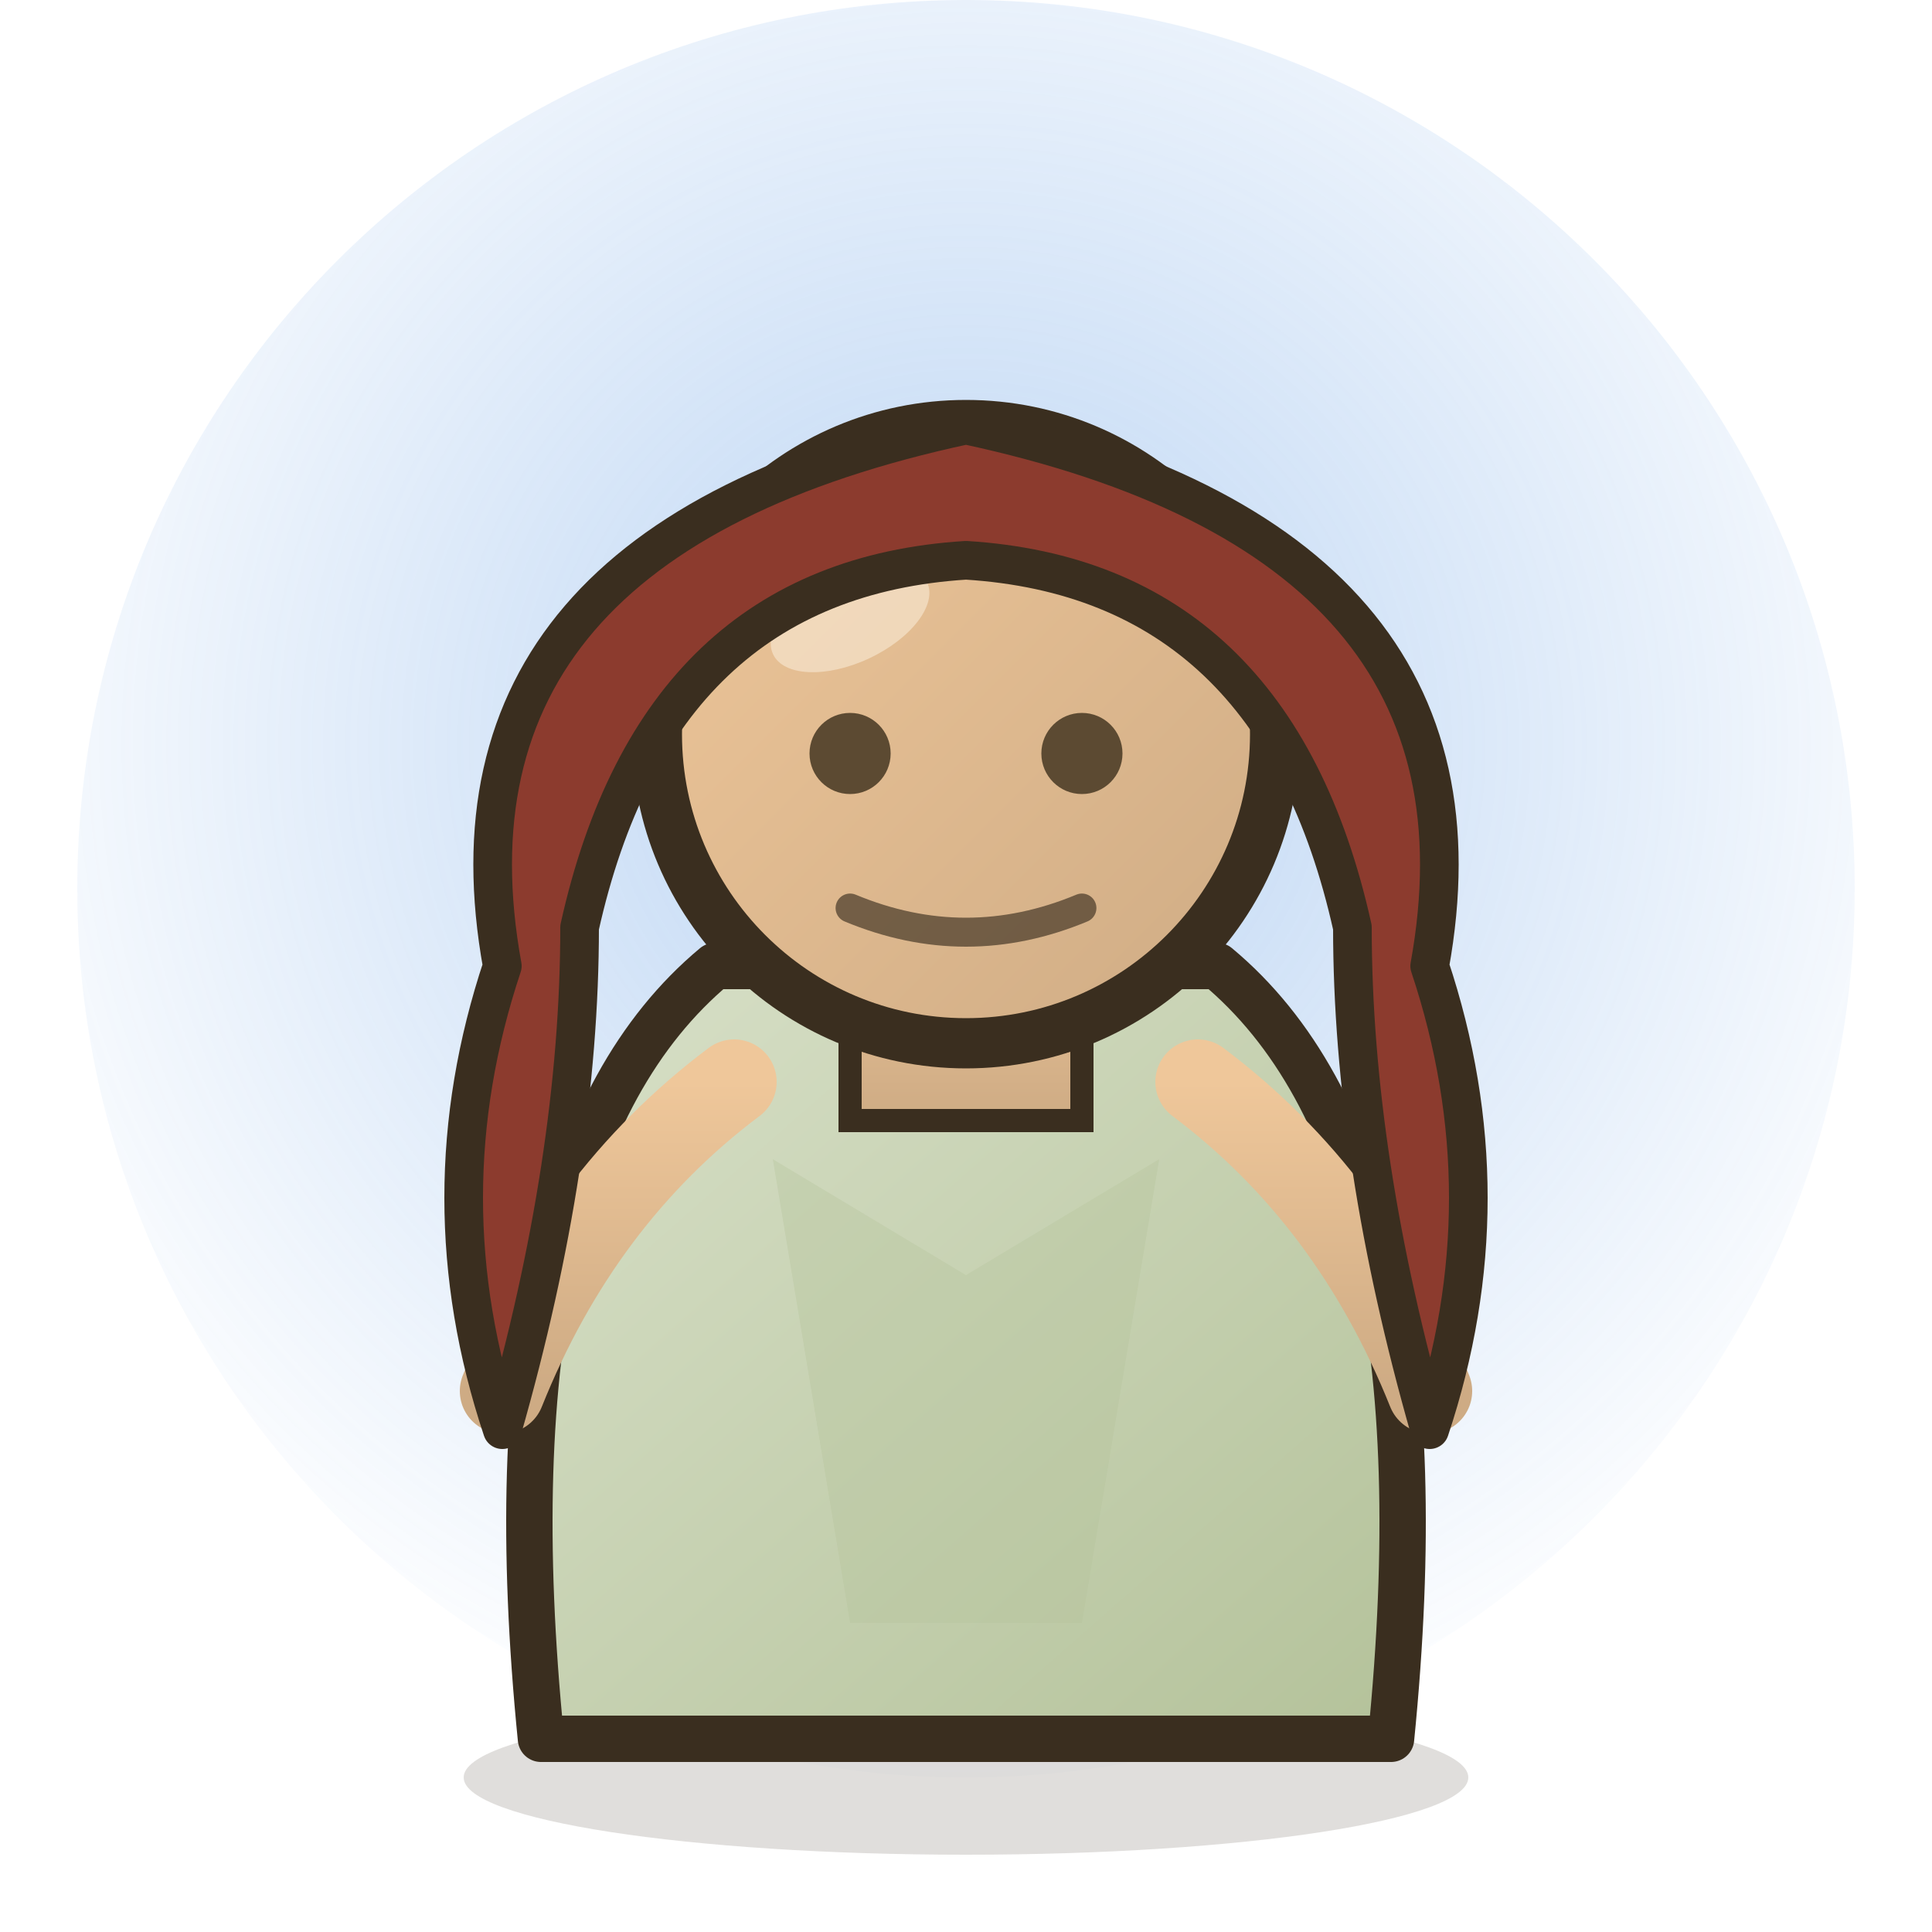
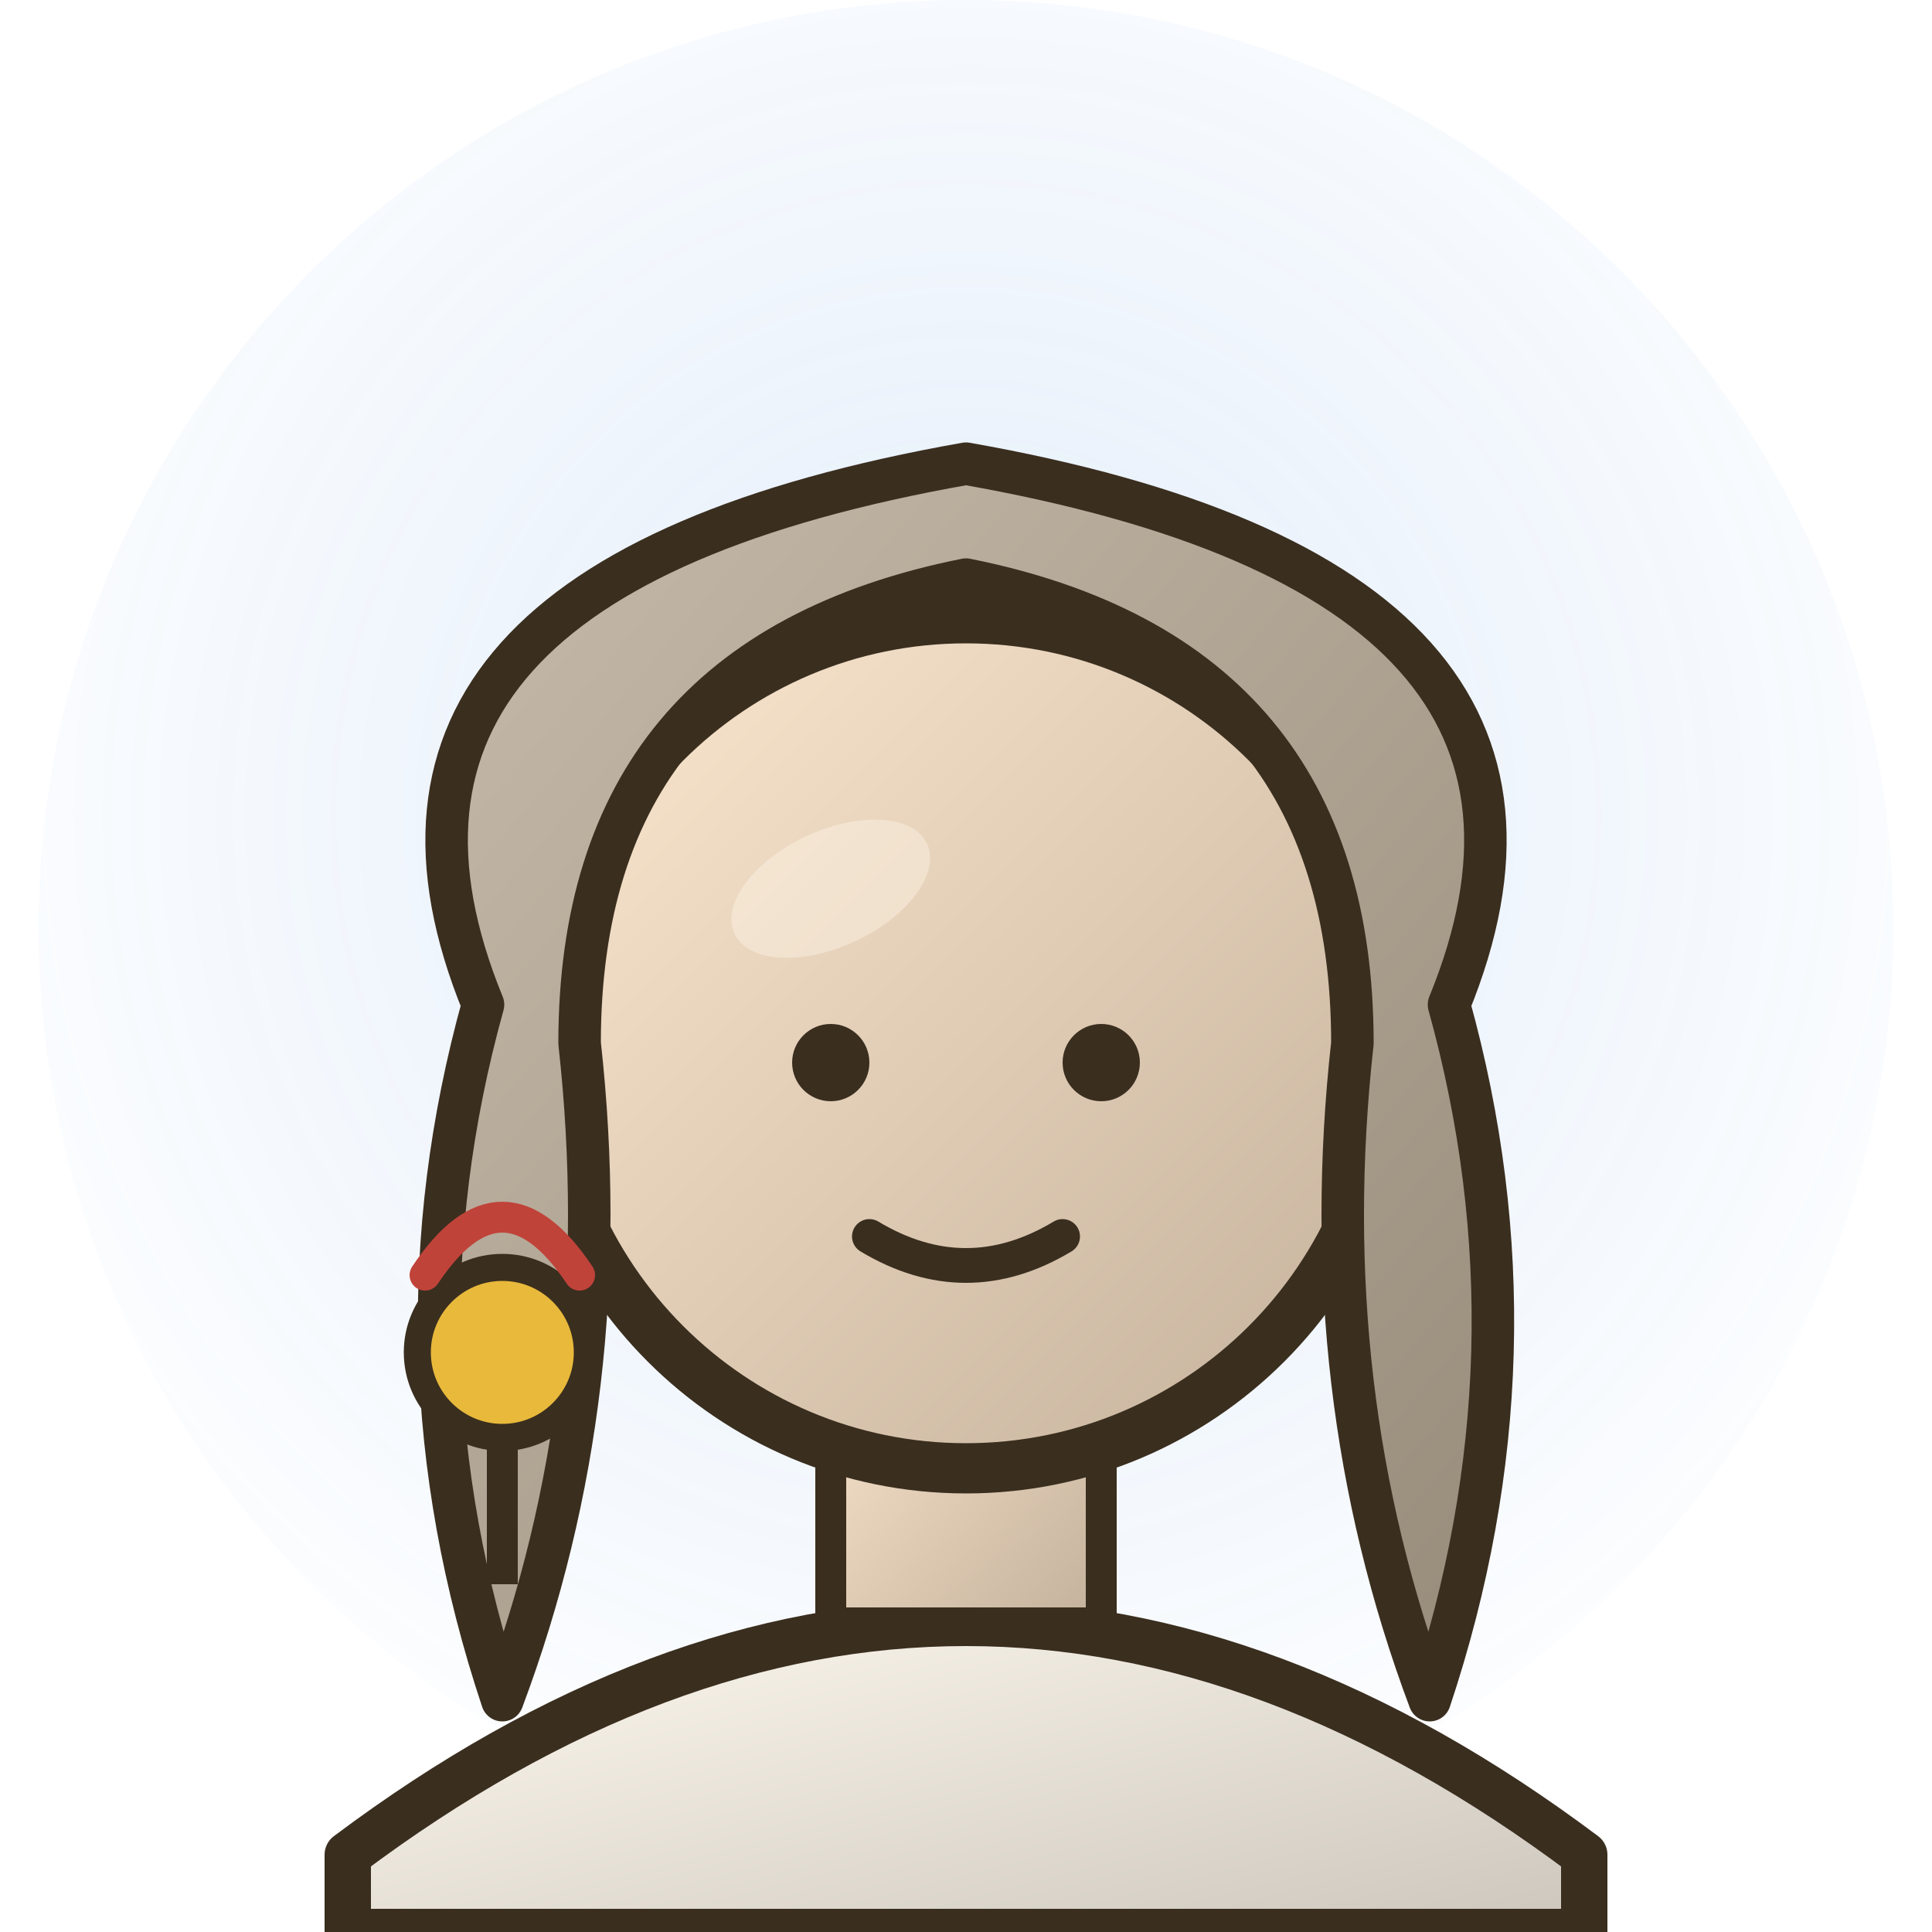
<svg xmlns="http://www.w3.org/2000/svg" viewBox="0 0 100 100" width="100" height="100" preserveAspectRatio="none">
-   <radialGradient id="aura122" cx="50%" cy="42%" r="60%">
-     <stop offset="0%" stop-color="#4C8FE0" stop-opacity="0.38" />
+   <radialGradient id="aura487" cx="50%" cy="44%" r="62%">
+     <stop offset="0%" stop-color="#4C8FE0" stop-opacity="0.16" />
    <stop offset="100%" stop-color="#4C8FE0" stop-opacity="0" />
  </radialGradient>
-   <circle cx="50" cy="46" r="46" fill="url(#aura122)" />
-   <ellipse cx="50" cy="92" rx="26" ry="4" fill="#3A2E1F" opacity="0.16" />
-   <linearGradient id="robe122" x1="0" y1="0" x2="1" y2="1">
-     <stop offset="0%" stop-color="#D8E0C8" />
-     <stop offset="100%" stop-color="#B4C29A" />
+   <circle cx="50" cy="48" r="48" fill="url(#aura487)" />
+   <ellipse cx="50" cy="93" rx="24" ry="3.6" fill="#3A2E1F" opacity="0.16" />
+   <linearGradient id="dg484" x1="0" y1="0" x2="1" y2="1">
+     <stop offset="0%" stop-color="#fffaf0" />
+     <stop offset="100%" stop-color="#ccc6bd" />
  </linearGradient>
-   <path d="M 28 90 Q 25 60 37 50 L 63 50 Q 75 60 72 90 Z" fill="url(#robe122)" stroke="#3A2E1F" stroke-width="2.4" stroke-linejoin="round" />
-   <path d="M 44 84 L 40 60 L 50 66 L 60 60 L 56 84 Z" fill="#B4C29A" opacity="0.35" />
-   <linearGradient id="skin122a" x1="0" y1="0" x2="0" y2="1">
-     <stop offset="0%" stop-color="#EFC79A" />
-     <stop offset="100%" stop-color="#ceab84" />
+   <linearGradient id="dg485" x1="0" y1="0" x2="1" y2="1">
+     <stop offset="0%" stop-color="#fce7cf" />
+     <stop offset="100%" stop-color="#c4b19b" />
  </linearGradient>
-   <path d="M 38 56 Q 30 62 26 72" fill="none" stroke="url(#skin122a)" stroke-width="4.4" stroke-linecap="round" />
-   <path d="M 62 56 Q 70 62 74 72" fill="none" stroke="url(#skin122a)" stroke-width="4.4" stroke-linecap="round" />
-   <rect x="44" y="46" width="12" height="12" fill="url(#skin122a)" stroke="#3A2E1F" stroke-width="1.2" />
-   <linearGradient id="skin122b" x1="0" y1="0" x2="1" y2="1">
-     <stop offset="0%" stop-color="#EFC79A" />
-     <stop offset="100%" stop-color="#ceab84" />
+   <linearGradient id="dg486" x1="0" y1="0" x2="1" y2="1">
+     <stop offset="0%" stop-color="#c6bbaa" />
+     <stop offset="100%" stop-color="#978b7a" />
  </linearGradient>
-   <circle cx="50" cy="38" r="16" fill="url(#skin122b)" stroke="#3A2E1F" stroke-width="2.6" />
-   <ellipse cx="44" cy="32" rx="4.4" ry="2.3" fill="#FFF8EC" opacity="0.45" transform="rotate(-25 44 32)" />
-   <path d="M 26 50 Q 22 28 50 22 Q 78 28 74 50 Q 78 62 74 74 Q 70 60 70 48 Q 66 30 50 29 Q 34 30 30 48 Q 30 60 26 74 Q 22 62 26 50 Z" fill="#8C3B2E" stroke="#3A2E1F" stroke-width="2" stroke-linejoin="round" />
-   <circle cx="44" cy="39" r="2.1" fill="#5C4A32" />
-   <circle cx="56" cy="39" r="2.1" fill="#5C4A32" />
-   <path d="M 44 47 Q 50 49.5 56 47" fill="none" stroke="#3A2E1F" stroke-width="1.5" stroke-linecap="round" opacity="0.65" />
+   <path d="M 18 96 Q 50 72 82 96 L 82 100 L 18 100 Z" fill="url(#dg484)" stroke="#3A2E1F" stroke-width="2.4" stroke-linejoin="round" />
+   <rect x="43" y="68" width="14" height="16" fill="url(#dg485)" stroke="#3A2E1F" stroke-width="1.6" />
+   <circle cx="50" cy="54" r="22" fill="url(#dg485)" stroke="#3A2E1F" stroke-width="2.6" />
+   <ellipse cx="43" cy="46" rx="5.5" ry="3" fill="#FFF8EC" opacity="0.4" transform="rotate(-25 43 46)" />
+   <path d="M 25 52 Q 16 30 50 24 Q 84 30 75 52 Q 80 70 74 88 Q 68 72 70 54 Q 70 34 50 30 Q 30 34 30 54 Q 32 72 26 88 Q 20 70 25 52 Z" fill="url(#dg486)" stroke="#3A2E1F" stroke-width="2.2" stroke-linejoin="round" />
+   <circle cx="43" cy="55" r="2" fill="#3A2E1F" />
+   <circle cx="57" cy="55" r="2" fill="#3A2E1F" />
+   <path d="M 45 64 Q 50 67 55 64" stroke="#3A2E1F" stroke-width="1.8" fill="none" stroke-linecap="round" />
+   <circle cx="26" cy="70" r="4.4" fill="#E8B93B" stroke="#3A2E1F" stroke-width="1.4" />
+   <path d="M 26 74 L 26 82" stroke="#3A2E1F" stroke-width="1.6" />
+   <path d="M 22 66 Q 26 60 30 66" fill="none" stroke="#C0433A" stroke-width="1.6" stroke-linecap="round" />
</svg>
